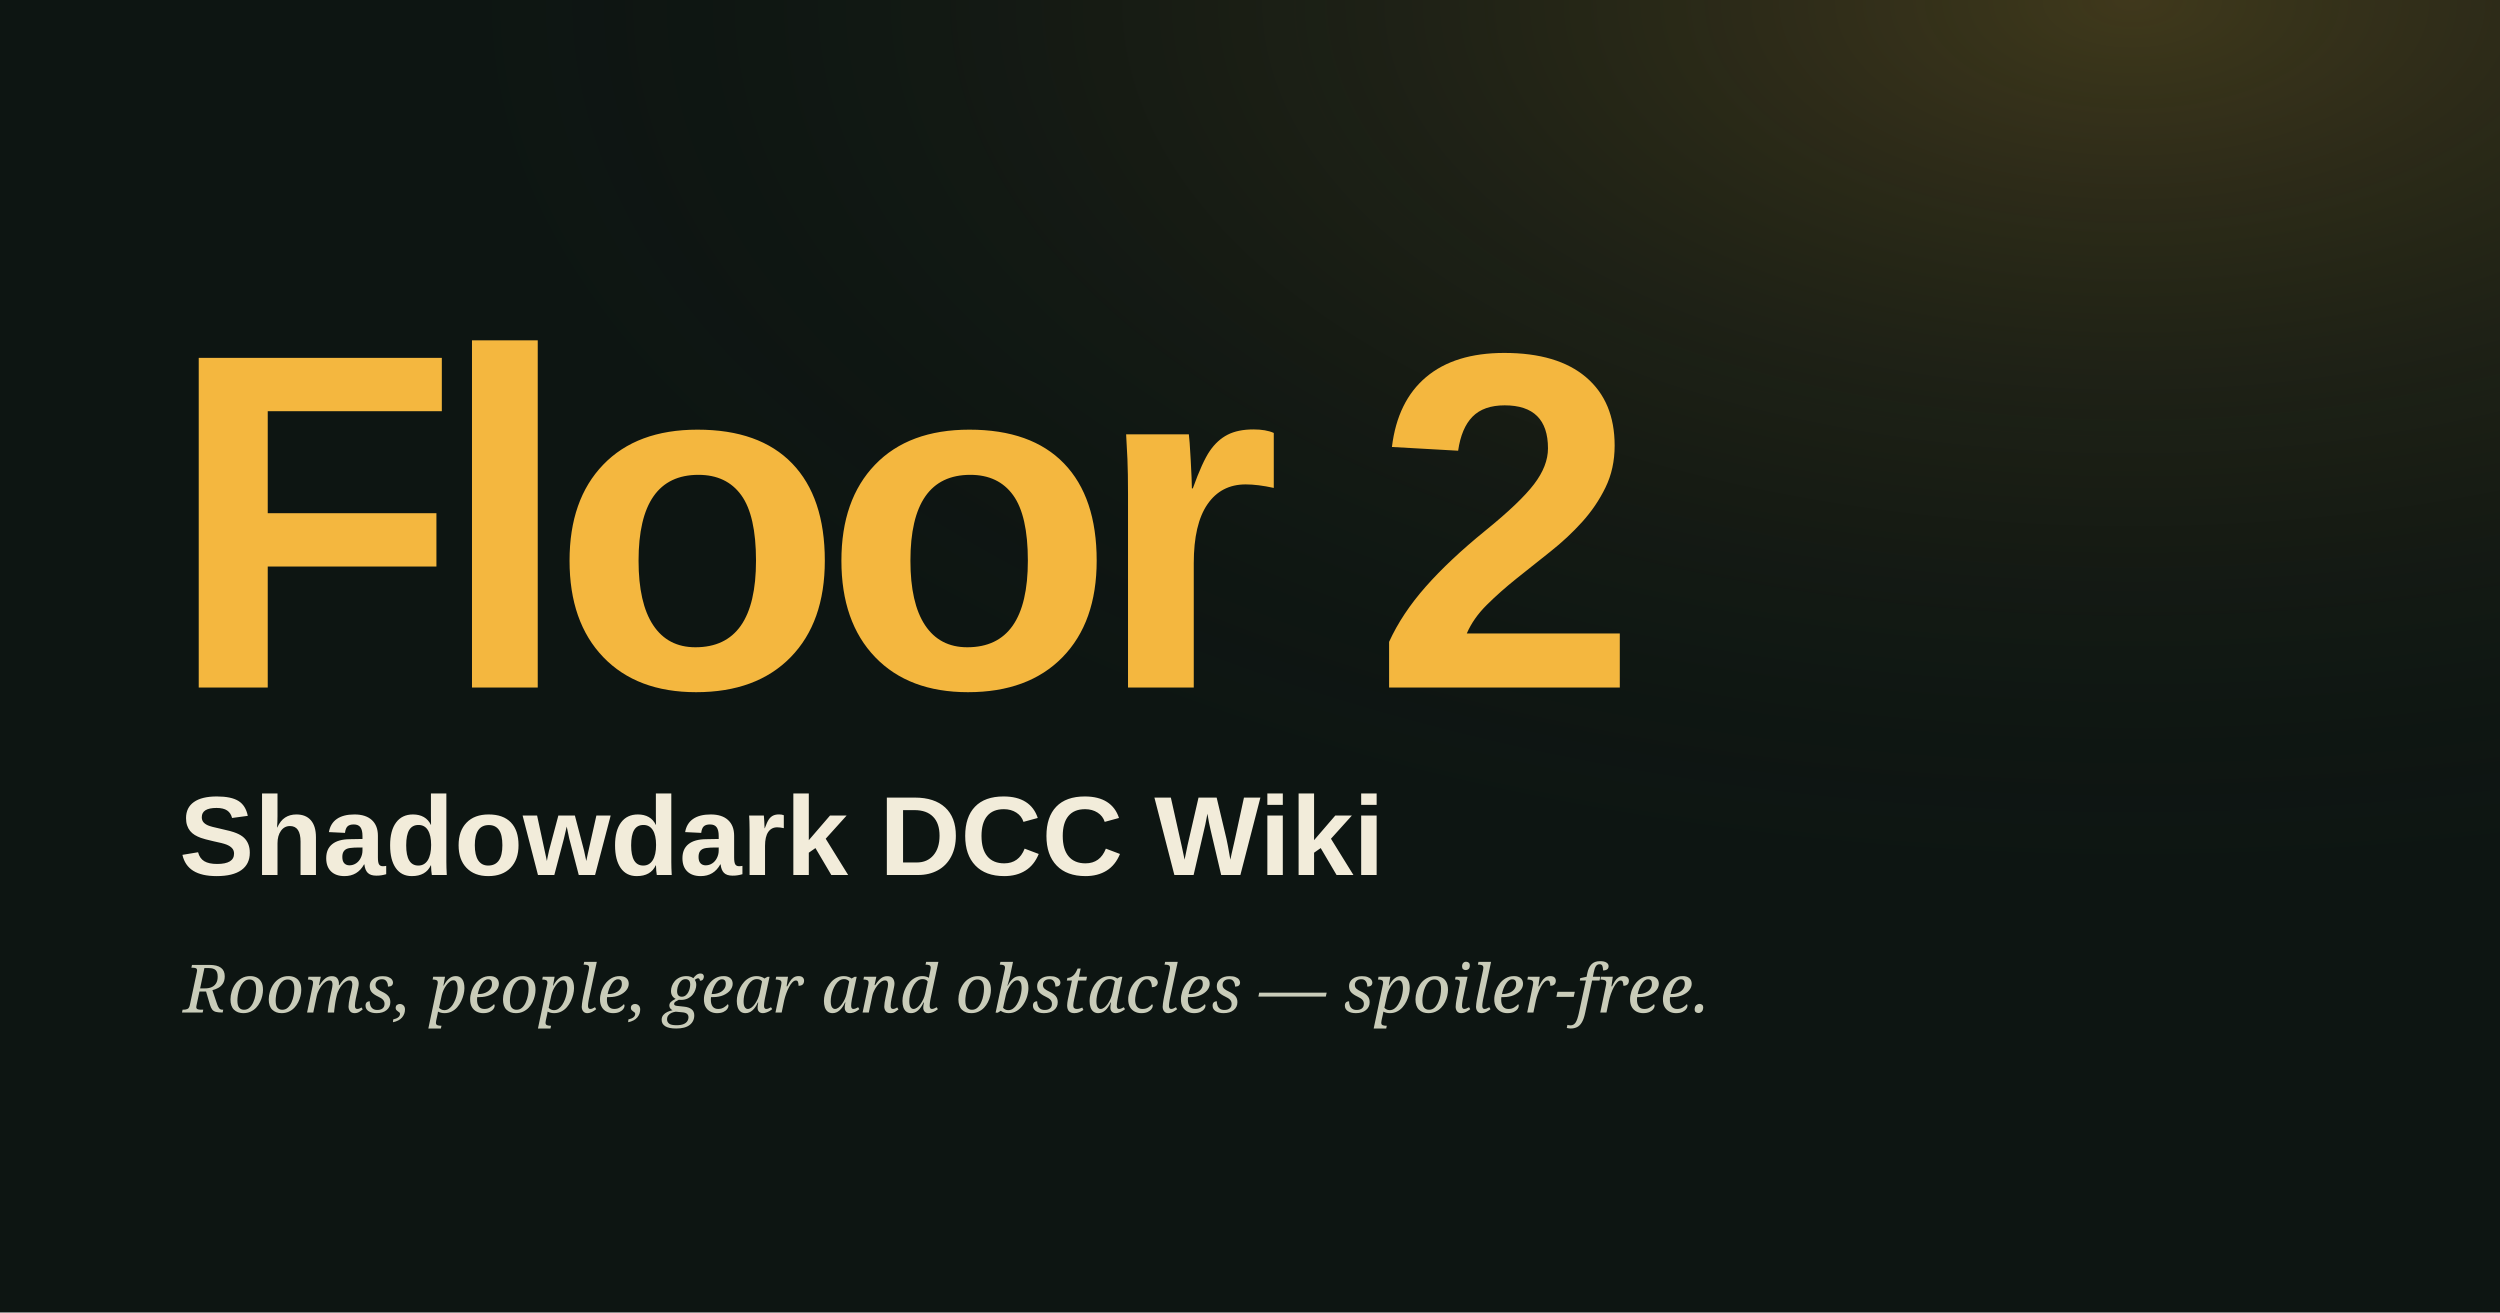
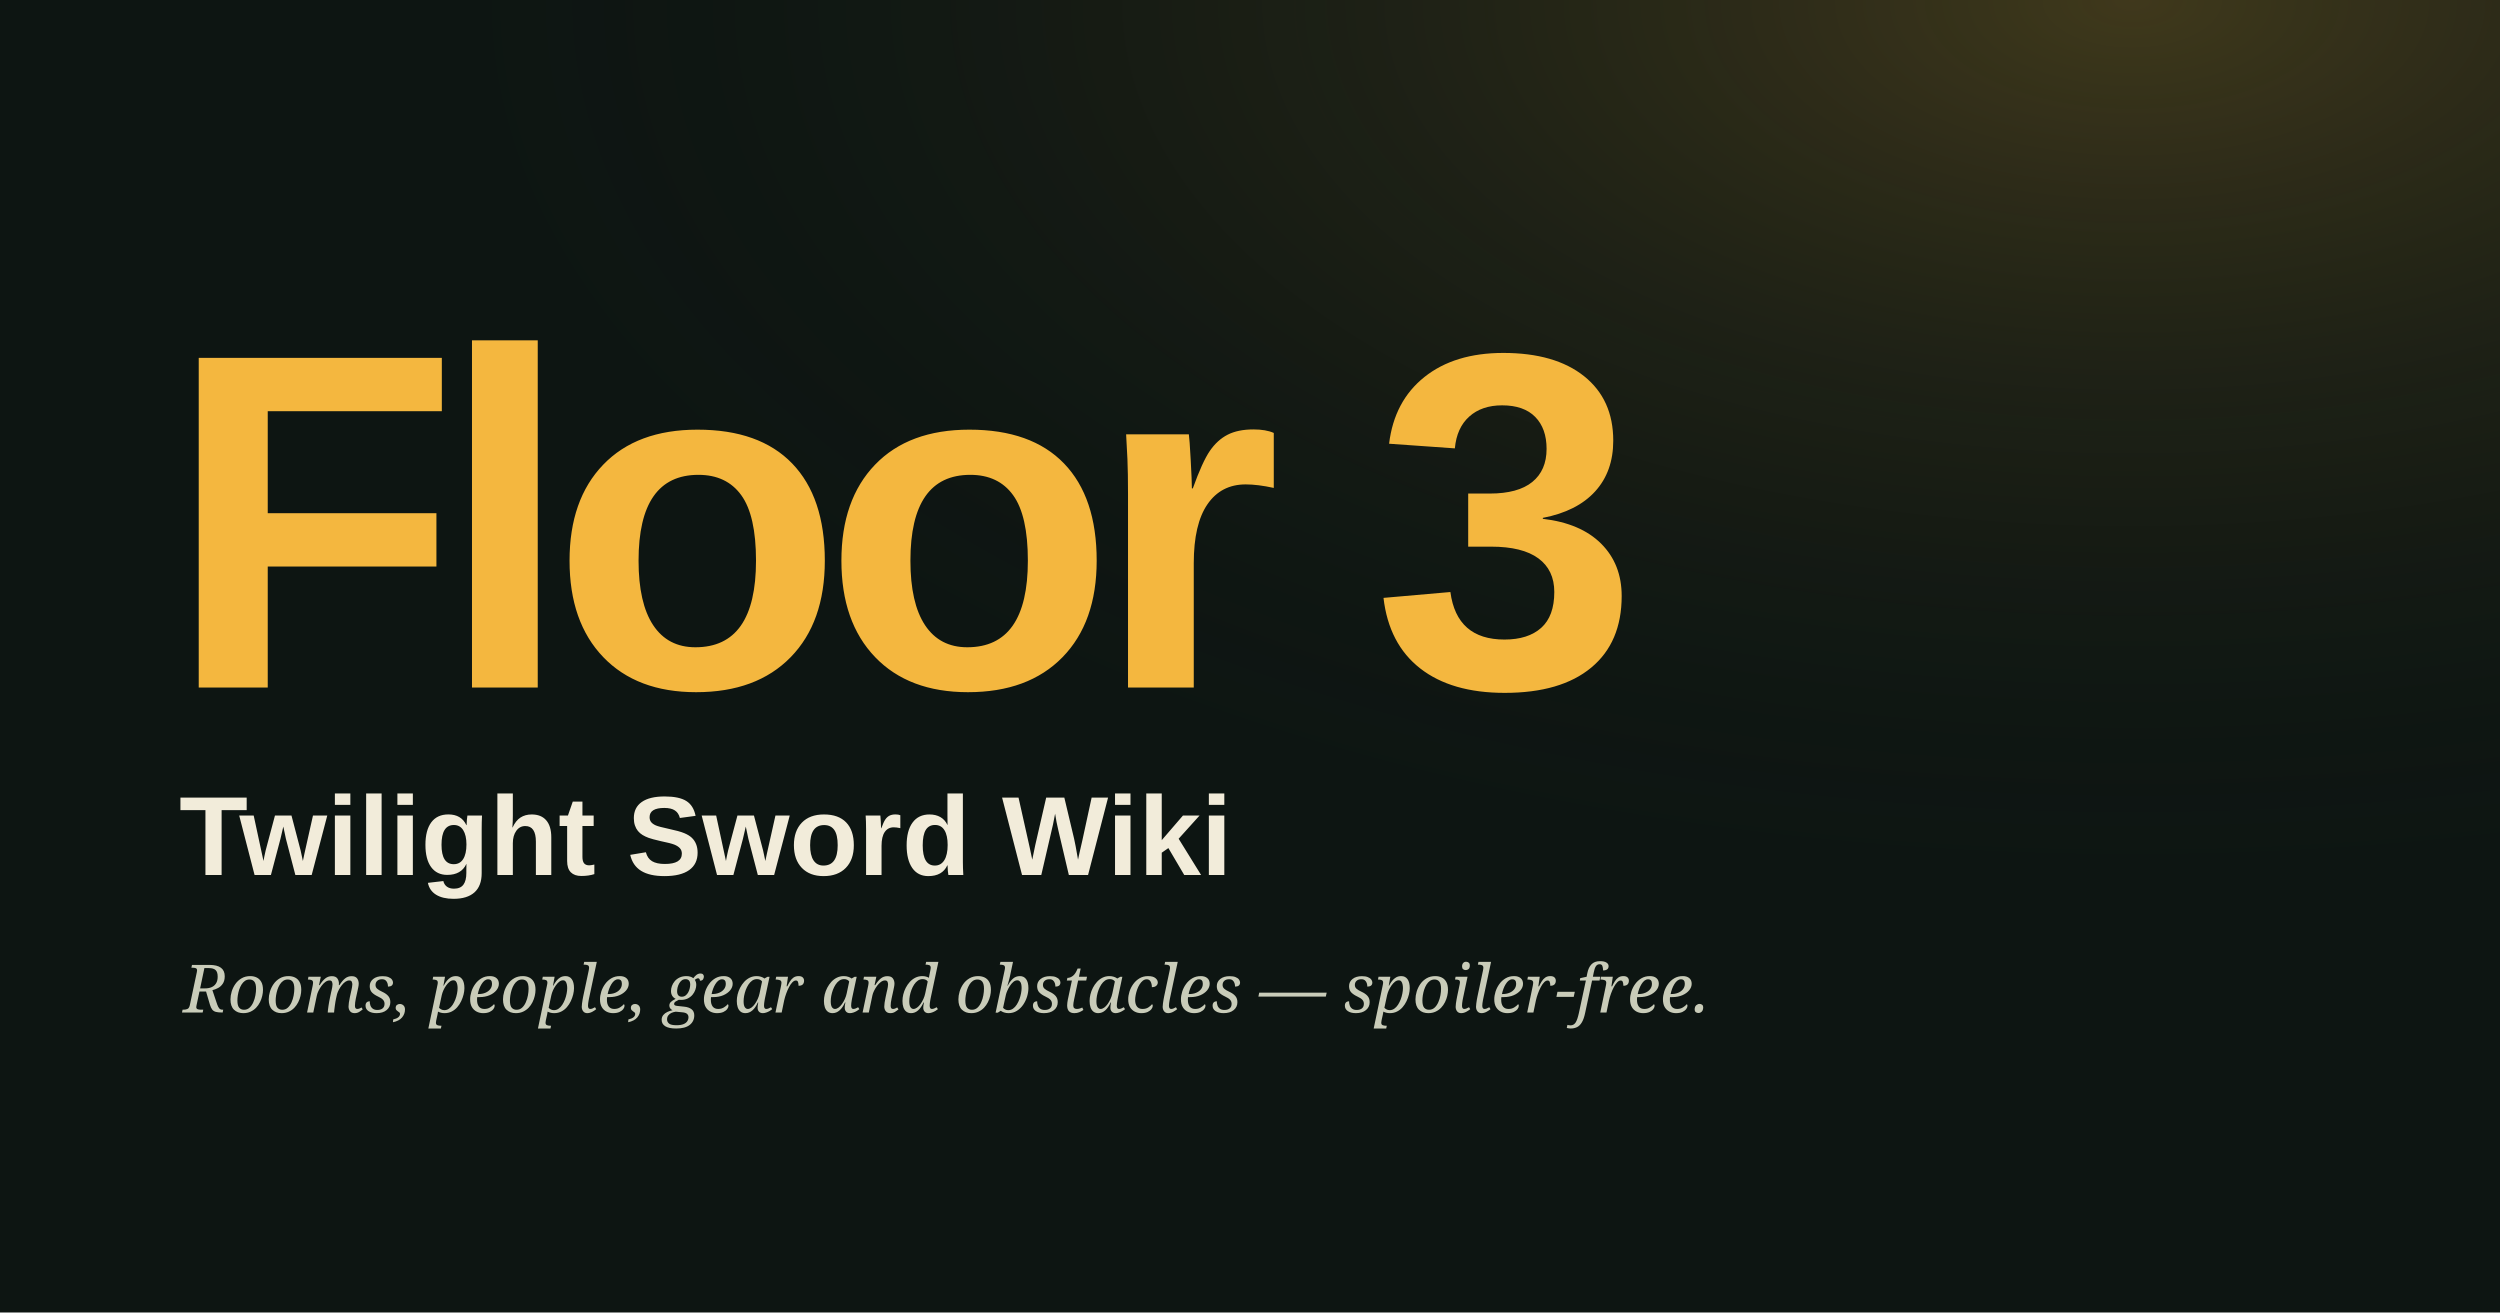
<svg xmlns="http://www.w3.org/2000/svg" width="1200" height="630" viewBox="0 0 1200 630">
  <defs>
    <radialGradient id="spot" cx="85%" cy="0%" r="70%">
      <stop offset="0%" stop-color="#f4b73f" stop-opacity="0.22" />
      <stop offset="100%" stop-color="#0d1512" stop-opacity="0" />
    </radialGradient>
  </defs>
  <rect width="1200" height="630" fill="#0d1512" />
  <rect width="1200" height="630" fill="url(#spot)" />
-   <text x="80" y="330" font-family="Helvetica Neue, Arial, sans-serif" font-size="230" font-weight="800" letter-spacing="-10" fill="#f4b73f">Floor 2</text>
-   <text x="86" y="420" font-family="Helvetica Neue, Arial, sans-serif" font-size="54" font-weight="600" fill="#f2ecda">Shadowdark DCC Wiki</text>
+   <text x="80" y="330" font-family="Helvetica Neue, Arial, sans-serif" font-size="230" font-weight="800" letter-spacing="-10" fill="#f4b73f">Floor 3</text>
+   <text x="86" y="420" font-family="Helvetica Neue, Arial, sans-serif" font-size="54" font-weight="600" fill="#f2ecda">Twilight Sword Wiki</text>
  <text x="88" y="486" font-family="Georgia, serif" font-size="32" font-style="italic" fill="#c9ccb9">Rooms, people, gear and obstacles — spoiler-free.</text>
</svg>
